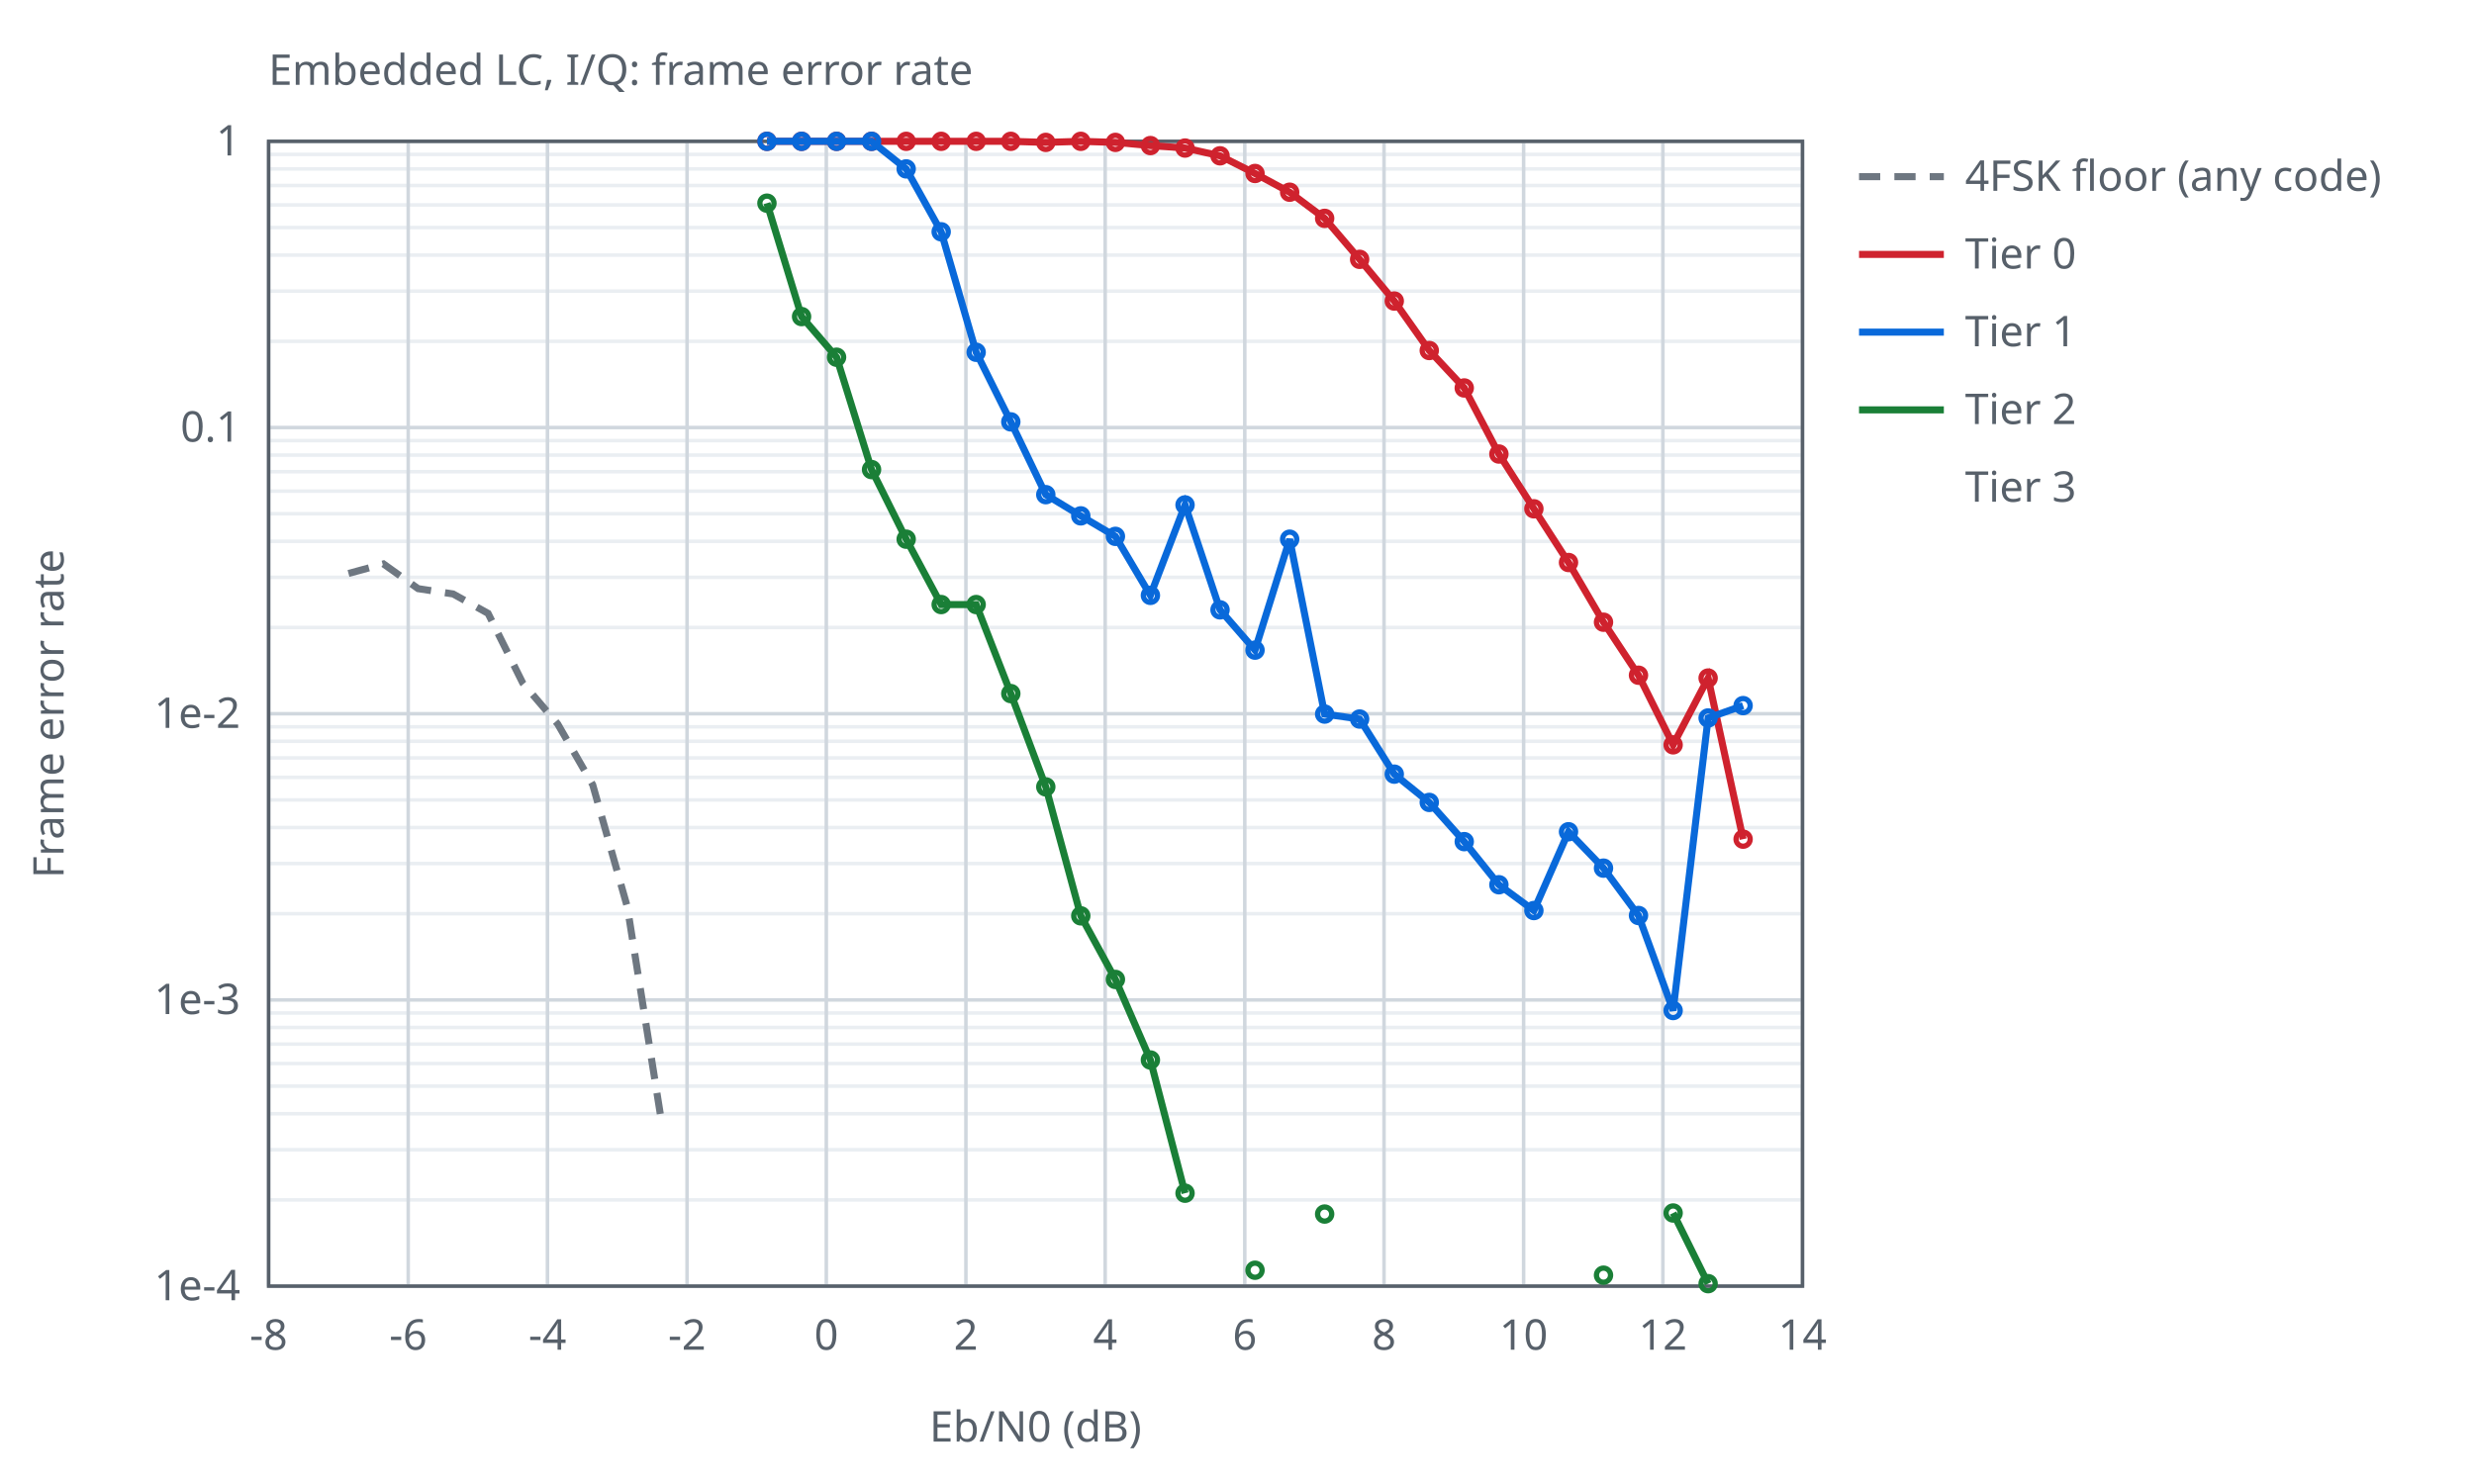
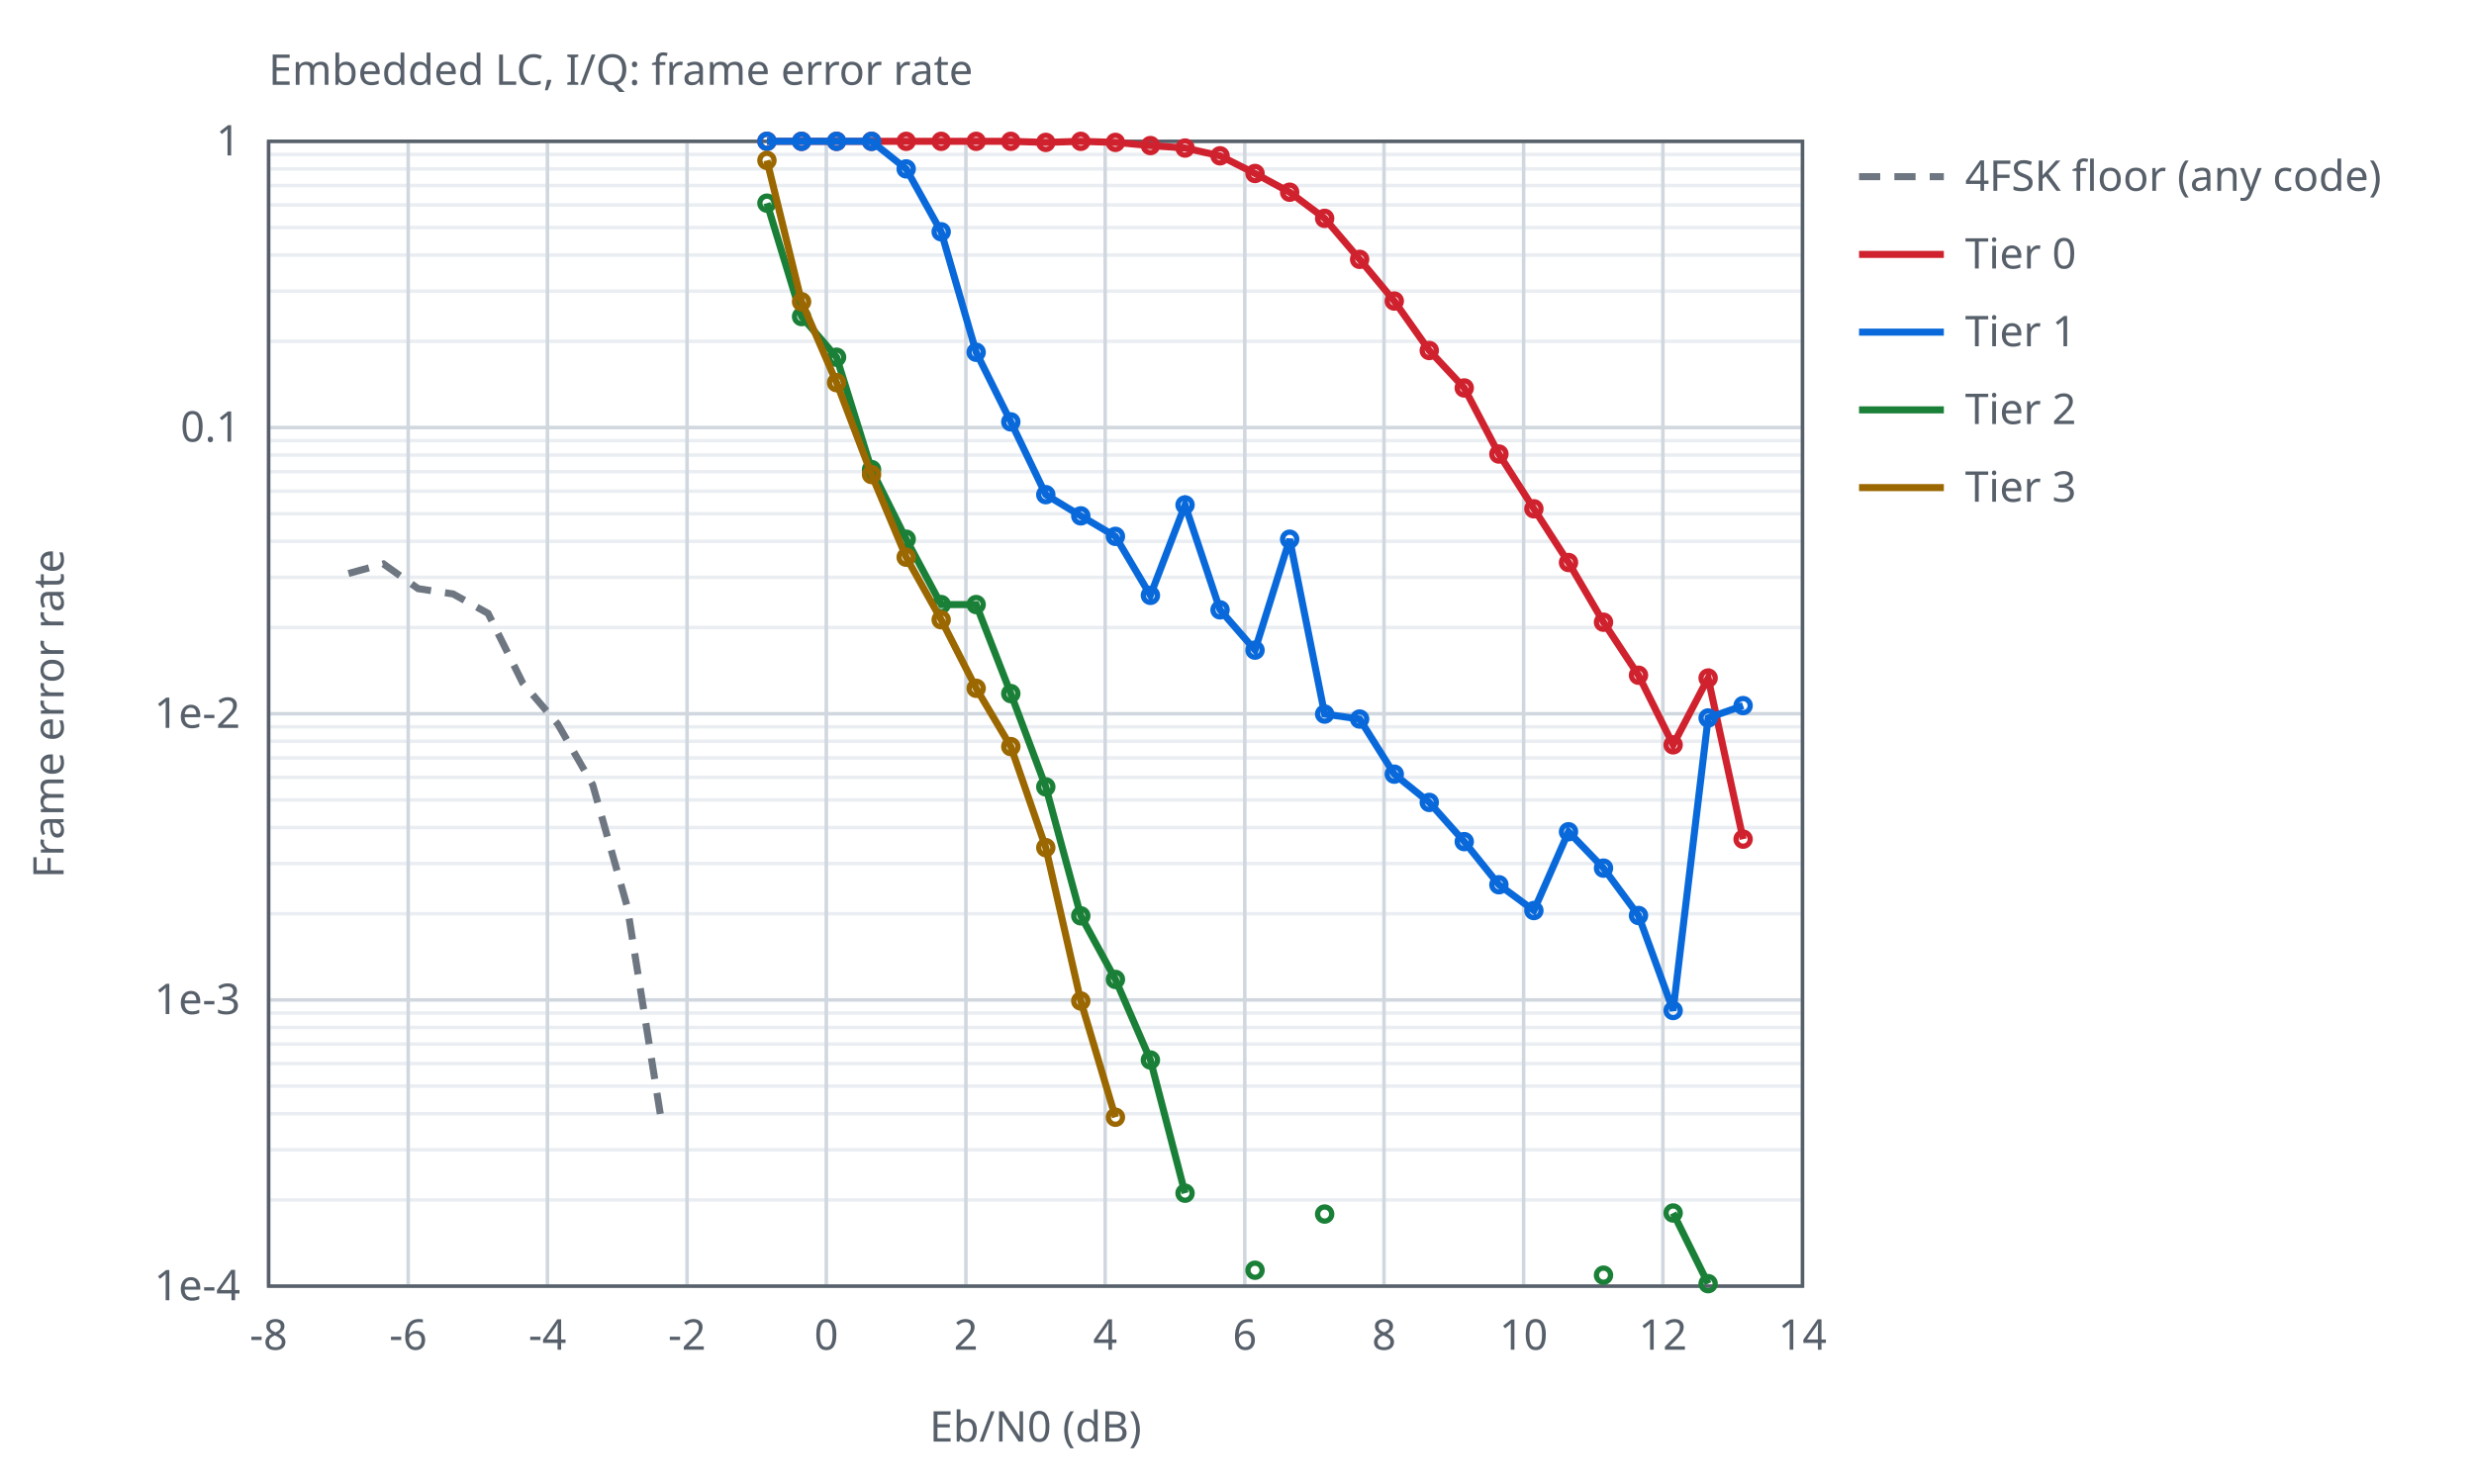
<svg xmlns="http://www.w3.org/2000/svg" width="700" height="420" viewBox="0 0 700 420">
-   <style>text{font-family:sans-serif;font-size:12px;fill:#57606a}.ax{stroke:#57606a;stroke-width:1;fill:none}.gr{stroke:#d0d7de;stroke-width:1}.mi{stroke:#eaeef2;stroke-width:1}.r0{stroke:#6e7781}.r1{stroke:#bc4c00}.r2{stroke:#8250df}.s1{stroke:#cf222e}.s2{stroke:#0969da}.s3{stroke:#1a7f37}.l{fill:none;stroke-width:2}.p{fill:none;stroke-width:1.5}@media (prefers-color-scheme:dark){text{fill:#c9d1d9}.ax{stroke:#8b949e}.gr{stroke:#30363d}.mi{stroke:#21262d}.r0{stroke:#8b949e}.r1{stroke:#f0883e}.r2{stroke:#d2a8ff}.s1{stroke:#ff7b72}.s2{stroke:#58a6ff}.s3{stroke:#3fb950}}</style>
+   <style>text{font-family:sans-serif;font-size:12px;fill:#57606a}.ax{stroke:#57606a;stroke-width:1;fill:none}.gr{stroke:#d0d7de;stroke-width:1}.mi{stroke:#eaeef2;stroke-width:1}.r0{stroke:#6e7781}.r1{stroke:#bc4c00}.r2{stroke:#8250df}.s1{stroke:#cf222e}.s2{stroke:#0969da}.s3{stroke:#1a7f37}.s4{stroke:#9a6700}.l{fill:none;stroke-width:2}.p{fill:none;stroke-width:1.5}@media (prefers-color-scheme:dark){text{fill:#c9d1d9}.ax{stroke:#8b949e}.gr{stroke:#30363d}.mi{stroke:#21262d}.r0{stroke:#8b949e}.r1{stroke:#f0883e}.r2{stroke:#d2a8ff}.s1{stroke:#ff7b72}.s2{stroke:#58a6ff}.s3{stroke:#3fb950}.s4{stroke:#d29922}}</style>
  <text x="76.0" y="24">Embedded LC, I/Q: frame error rate</text>
  <line class="mi" x1="76.0" y1="96.6" x2="510.0" y2="96.6" />
  <line class="mi" x1="76.0" y1="82.4" x2="510.0" y2="82.4" />
  <line class="mi" x1="76.0" y1="72.2" x2="510.0" y2="72.2" />
  <line class="mi" x1="76.0" y1="64.4" x2="510.0" y2="64.4" />
  <line class="mi" x1="76.0" y1="58.0" x2="510.0" y2="58.0" />
  <line class="mi" x1="76.0" y1="52.5" x2="510.0" y2="52.5" />
  <line class="mi" x1="76.0" y1="47.8" x2="510.0" y2="47.8" />
  <line class="mi" x1="76.0" y1="43.7" x2="510.0" y2="43.7" />
  <line class="mi" x1="76.0" y1="177.6" x2="510.0" y2="177.6" />
  <line class="mi" x1="76.0" y1="163.4" x2="510.0" y2="163.4" />
  <line class="mi" x1="76.0" y1="153.2" x2="510.0" y2="153.2" />
  <line class="mi" x1="76.0" y1="145.4" x2="510.0" y2="145.4" />
  <line class="mi" x1="76.0" y1="139.0" x2="510.0" y2="139.0" />
  <line class="mi" x1="76.0" y1="133.5" x2="510.0" y2="133.5" />
  <line class="mi" x1="76.0" y1="128.8" x2="510.0" y2="128.8" />
  <line class="mi" x1="76.0" y1="124.7" x2="510.0" y2="124.7" />
  <line class="mi" x1="76.0" y1="258.6" x2="510.0" y2="258.6" />
  <line class="mi" x1="76.0" y1="244.4" x2="510.0" y2="244.4" />
  <line class="mi" x1="76.0" y1="234.2" x2="510.0" y2="234.2" />
  <line class="mi" x1="76.0" y1="226.4" x2="510.0" y2="226.4" />
  <line class="mi" x1="76.0" y1="220.0" x2="510.0" y2="220.0" />
  <line class="mi" x1="76.0" y1="214.5" x2="510.0" y2="214.5" />
  <line class="mi" x1="76.0" y1="209.8" x2="510.0" y2="209.8" />
  <line class="mi" x1="76.0" y1="205.7" x2="510.0" y2="205.7" />
  <line class="mi" x1="76.0" y1="339.6" x2="510.0" y2="339.6" />
  <line class="mi" x1="76.0" y1="325.4" x2="510.0" y2="325.4" />
  <line class="mi" x1="76.0" y1="315.2" x2="510.0" y2="315.2" />
  <line class="mi" x1="76.0" y1="307.4" x2="510.0" y2="307.4" />
  <line class="mi" x1="76.0" y1="301.0" x2="510.0" y2="301.0" />
  <line class="mi" x1="76.0" y1="295.5" x2="510.0" y2="295.5" />
  <line class="mi" x1="76.0" y1="290.8" x2="510.0" y2="290.8" />
  <line class="mi" x1="76.0" y1="286.7" x2="510.0" y2="286.7" />
  <line class="gr" x1="76.0" y1="364.0" x2="76.0" y2="40.0" />
  <text x="76.0" y="382.0" text-anchor="middle">-8</text>
  <line class="gr" x1="115.5" y1="364.0" x2="115.5" y2="40.0" />
  <text x="115.5" y="382.0" text-anchor="middle">-6</text>
  <line class="gr" x1="154.9" y1="364.0" x2="154.9" y2="40.0" />
  <text x="154.9" y="382.0" text-anchor="middle">-4</text>
  <line class="gr" x1="194.4" y1="364.0" x2="194.4" y2="40.0" />
  <text x="194.4" y="382.0" text-anchor="middle">-2</text>
  <line class="gr" x1="233.8" y1="364.0" x2="233.8" y2="40.0" />
  <text x="233.8" y="382.0" text-anchor="middle">0</text>
  <line class="gr" x1="273.3" y1="364.0" x2="273.3" y2="40.0" />
  <text x="273.3" y="382.0" text-anchor="middle">2</text>
  <line class="gr" x1="312.7" y1="364.0" x2="312.7" y2="40.0" />
  <text x="312.7" y="382.0" text-anchor="middle">4</text>
  <line class="gr" x1="352.2" y1="364.0" x2="352.2" y2="40.0" />
  <text x="352.2" y="382.0" text-anchor="middle">6</text>
  <line class="gr" x1="391.6" y1="364.0" x2="391.6" y2="40.0" />
  <text x="391.6" y="382.0" text-anchor="middle">8</text>
  <line class="gr" x1="431.1" y1="364.0" x2="431.1" y2="40.0" />
  <text x="431.1" y="382.0" text-anchor="middle">10</text>
  <line class="gr" x1="470.5" y1="364.0" x2="470.5" y2="40.0" />
  <text x="470.5" y="382.0" text-anchor="middle">12</text>
  <line class="gr" x1="510.0" y1="364.0" x2="510.0" y2="40.0" />
  <text x="510.0" y="382.0" text-anchor="middle">14</text>
  <line class="gr" x1="76.0" y1="40.0" x2="510.0" y2="40.0" />
  <text x="68.0" y="44.0" text-anchor="end">1</text>
  <line class="gr" x1="76.0" y1="121.0" x2="510.0" y2="121.0" />
  <text x="68.0" y="125.0" text-anchor="end">0.1</text>
  <line class="gr" x1="76.0" y1="202.0" x2="510.0" y2="202.0" />
  <text x="68.0" y="206.0" text-anchor="end">1e-2</text>
  <line class="gr" x1="76.0" y1="283.0" x2="510.0" y2="283.0" />
  <text x="68.0" y="287.0" text-anchor="end">1e-3</text>
  <line class="gr" x1="76.0" y1="364.0" x2="510.0" y2="364.0" />
  <text x="68.0" y="368.0" text-anchor="end">1e-4</text>
  <rect class="ax" x="76.0" y="40.0" width="434.0" height="324.0" />
  <text x="293.0" y="408.0" text-anchor="middle">Eb/N0 (dB)</text>
  <text x="18" y="202.0" text-anchor="middle" transform="rotate(-90 18 202.0)">Frame error rate</text>
  <path class="l r0" stroke-dasharray="6 4" d="M98.6,162.3 L108.5,159.6 L118.3,166.6 L128.2,168.1 L138.1,173.6 L147.9,193.3 L157.8,204.9 L167.7,222.1 L177.5,256.7 L187.4,318.9" />
  <line class="l r0" stroke-dasharray="6 4" x1="526.0" y1="50.0" x2="550.0" y2="50.0" />
  <text x="556.0" y="54.0">4FSK floor (any code)</text>
  <path class="l s1" d="M217.0,40.0 L226.8,40.0 L236.7,40.0 L246.6,40.0 L256.4,40.0 L266.3,40.0 L276.2,40.0 L286.0,40.0 L295.9,40.3 L305.8,40.0 L315.6,40.3 L325.5,41.2 L335.3,41.9 L345.2,44.1 L355.1,49.1 L364.9,54.4 L374.8,61.8 L384.7,73.4 L394.5,85.2 L404.4,99.2 L414.3,109.8 L424.1,128.5 L434.0,144.0 L443.8,159.2 L453.7,176.1 L463.6,191.1 L473.4,210.8 L483.3,191.9 L493.2,237.5" />
  <circle class="p s1" cx="217.0" cy="40.0" r="2" />
  <circle class="p s1" cx="226.8" cy="40.0" r="2" />
  <circle class="p s1" cx="236.7" cy="40.0" r="2" />
  <circle class="p s1" cx="246.6" cy="40.0" r="2" />
  <circle class="p s1" cx="256.4" cy="40.0" r="2" />
  <circle class="p s1" cx="266.3" cy="40.0" r="2" />
  <circle class="p s1" cx="276.2" cy="40.0" r="2" />
  <circle class="p s1" cx="286.0" cy="40.0" r="2" />
  <circle class="p s1" cx="295.9" cy="40.3" r="2" />
  <circle class="p s1" cx="305.8" cy="40.0" r="2" />
  <circle class="p s1" cx="315.6" cy="40.3" r="2" />
  <circle class="p s1" cx="325.5" cy="41.2" r="2" />
  <circle class="p s1" cx="335.3" cy="41.9" r="2" />
  <circle class="p s1" cx="345.2" cy="44.1" r="2" />
  <circle class="p s1" cx="355.1" cy="49.1" r="2" />
  <circle class="p s1" cx="364.9" cy="54.4" r="2" />
  <circle class="p s1" cx="374.8" cy="61.8" r="2" />
  <circle class="p s1" cx="384.7" cy="73.4" r="2" />
  <circle class="p s1" cx="394.5" cy="85.2" r="2" />
  <circle class="p s1" cx="404.4" cy="99.2" r="2" />
  <circle class="p s1" cx="414.3" cy="109.8" r="2" />
  <circle class="p s1" cx="424.1" cy="128.5" r="2" />
  <circle class="p s1" cx="434.0" cy="144.0" r="2" />
  <circle class="p s1" cx="443.8" cy="159.2" r="2" />
  <circle class="p s1" cx="453.7" cy="176.1" r="2" />
  <circle class="p s1" cx="463.6" cy="191.1" r="2" />
  <circle class="p s1" cx="473.4" cy="210.8" r="2" />
  <circle class="p s1" cx="483.3" cy="191.9" r="2" />
  <circle class="p s1" cx="493.2" cy="237.5" r="2" />
  <line class="l s1" x1="526.0" y1="72.0" x2="550.0" y2="72.0" />
  <text x="556.0" y="76.0">Tier 0</text>
  <path class="l s2" d="M217.0,40.0 L226.8,40.0 L236.7,40.0 L246.6,40.0 L256.4,47.8 L266.3,65.6 L276.2,99.7 L286.0,119.4 L295.9,140.0 L305.8,146.0 L315.6,151.8 L325.5,168.5 L335.3,142.9 L345.2,172.6 L355.1,184.0 L364.9,152.6 L374.8,202.1 L384.7,203.5 L394.5,219.1 L404.4,227.1 L414.3,238.2 L424.1,250.4 L434.0,257.7 L443.8,235.4 L453.7,245.7 L463.6,259.1 L473.4,286.0 L483.3,203.2 L493.2,199.7" />
  <circle class="p s2" cx="217.0" cy="40.0" r="2" />
  <circle class="p s2" cx="226.8" cy="40.0" r="2" />
  <circle class="p s2" cx="236.7" cy="40.0" r="2" />
  <circle class="p s2" cx="246.6" cy="40.0" r="2" />
  <circle class="p s2" cx="256.4" cy="47.8" r="2" />
  <circle class="p s2" cx="266.3" cy="65.6" r="2" />
  <circle class="p s2" cx="276.2" cy="99.7" r="2" />
  <circle class="p s2" cx="286.0" cy="119.4" r="2" />
  <circle class="p s2" cx="295.9" cy="140.0" r="2" />
  <circle class="p s2" cx="305.8" cy="146.0" r="2" />
  <circle class="p s2" cx="315.6" cy="151.8" r="2" />
  <circle class="p s2" cx="325.5" cy="168.5" r="2" />
  <circle class="p s2" cx="335.3" cy="142.9" r="2" />
  <circle class="p s2" cx="345.2" cy="172.6" r="2" />
  <circle class="p s2" cx="355.1" cy="184.0" r="2" />
  <circle class="p s2" cx="364.9" cy="152.6" r="2" />
  <circle class="p s2" cx="374.8" cy="202.1" r="2" />
  <circle class="p s2" cx="384.7" cy="203.5" r="2" />
  <circle class="p s2" cx="394.5" cy="219.1" r="2" />
  <circle class="p s2" cx="404.4" cy="227.1" r="2" />
  <circle class="p s2" cx="414.3" cy="238.2" r="2" />
  <circle class="p s2" cx="424.1" cy="250.4" r="2" />
  <circle class="p s2" cx="434.0" cy="257.7" r="2" />
  <circle class="p s2" cx="443.8" cy="235.4" r="2" />
  <circle class="p s2" cx="453.7" cy="245.7" r="2" />
  <circle class="p s2" cx="463.6" cy="259.1" r="2" />
  <circle class="p s2" cx="473.4" cy="286.0" r="2" />
  <circle class="p s2" cx="483.3" cy="203.2" r="2" />
  <circle class="p s2" cx="493.2" cy="199.7" r="2" />
  <line class="l s2" x1="526.0" y1="94.0" x2="550.0" y2="94.0" />
  <text x="556.0" y="98.0">Tier 1</text>
  <path class="l s3" d="M217.0,57.5 L226.8,89.6 L236.7,101.1 L246.6,132.9 L256.4,152.6 L266.3,171.1 L276.2,171.1 L286.0,196.3 L295.9,222.7 L305.8,259.2 L315.6,277.2 L325.5,300.0 L335.3,337.7 M355.1,359.5 M374.8,343.6 M453.7,360.9 M473.4,343.3 L483.3,363.3" />
  <circle class="p s3" cx="217.0" cy="57.5" r="2" />
  <circle class="p s3" cx="226.8" cy="89.6" r="2" />
  <circle class="p s3" cx="236.7" cy="101.1" r="2" />
  <circle class="p s3" cx="246.6" cy="132.9" r="2" />
  <circle class="p s3" cx="256.4" cy="152.6" r="2" />
  <circle class="p s3" cx="266.3" cy="171.1" r="2" />
  <circle class="p s3" cx="276.2" cy="171.1" r="2" />
  <circle class="p s3" cx="286.0" cy="196.3" r="2" />
  <circle class="p s3" cx="295.9" cy="222.7" r="2" />
  <circle class="p s3" cx="305.8" cy="259.2" r="2" />
  <circle class="p s3" cx="315.6" cy="277.2" r="2" />
  <circle class="p s3" cx="325.5" cy="300.0" r="2" />
  <circle class="p s3" cx="335.3" cy="337.7" r="2" />
  <circle class="p s3" cx="355.1" cy="359.5" r="2" />
  <circle class="p s3" cx="374.8" cy="343.6" r="2" />
  <circle class="p s3" cx="453.7" cy="360.9" r="2" />
  <circle class="p s3" cx="473.4" cy="343.3" r="2" />
  <circle class="p s3" cx="483.3" cy="363.3" r="2" />
  <line class="l s3" x1="526.0" y1="116.0" x2="550.0" y2="116.0" />
  <text x="556.0" y="120.0">Tier 2</text>
  <path class="l s4" d="M217.0,45.4 L226.8,85.4 L236.7,108.3 L246.6,134.3 L256.4,157.7 L266.3,175.4 L276.2,194.8 L286.0,211.3 L295.9,239.9 L305.8,283.3 L315.6,316.2" />
  <circle class="p s4" cx="217.0" cy="45.4" r="2" />
  <circle class="p s4" cx="226.8" cy="85.4" r="2" />
  <circle class="p s4" cx="236.7" cy="108.3" r="2" />
  <circle class="p s4" cx="246.6" cy="134.3" r="2" />
  <circle class="p s4" cx="256.4" cy="157.7" r="2" />
  <circle class="p s4" cx="266.3" cy="175.4" r="2" />
  <circle class="p s4" cx="276.2" cy="194.8" r="2" />
  <circle class="p s4" cx="286.0" cy="211.3" r="2" />
  <circle class="p s4" cx="295.9" cy="239.9" r="2" />
  <circle class="p s4" cx="305.8" cy="283.3" r="2" />
  <circle class="p s4" cx="315.6" cy="316.2" r="2" />
  <line class="l s4" x1="526.0" y1="138.0" x2="550.0" y2="138.0" />
  <text x="556.0" y="142.0">Tier 3</text>
</svg>
